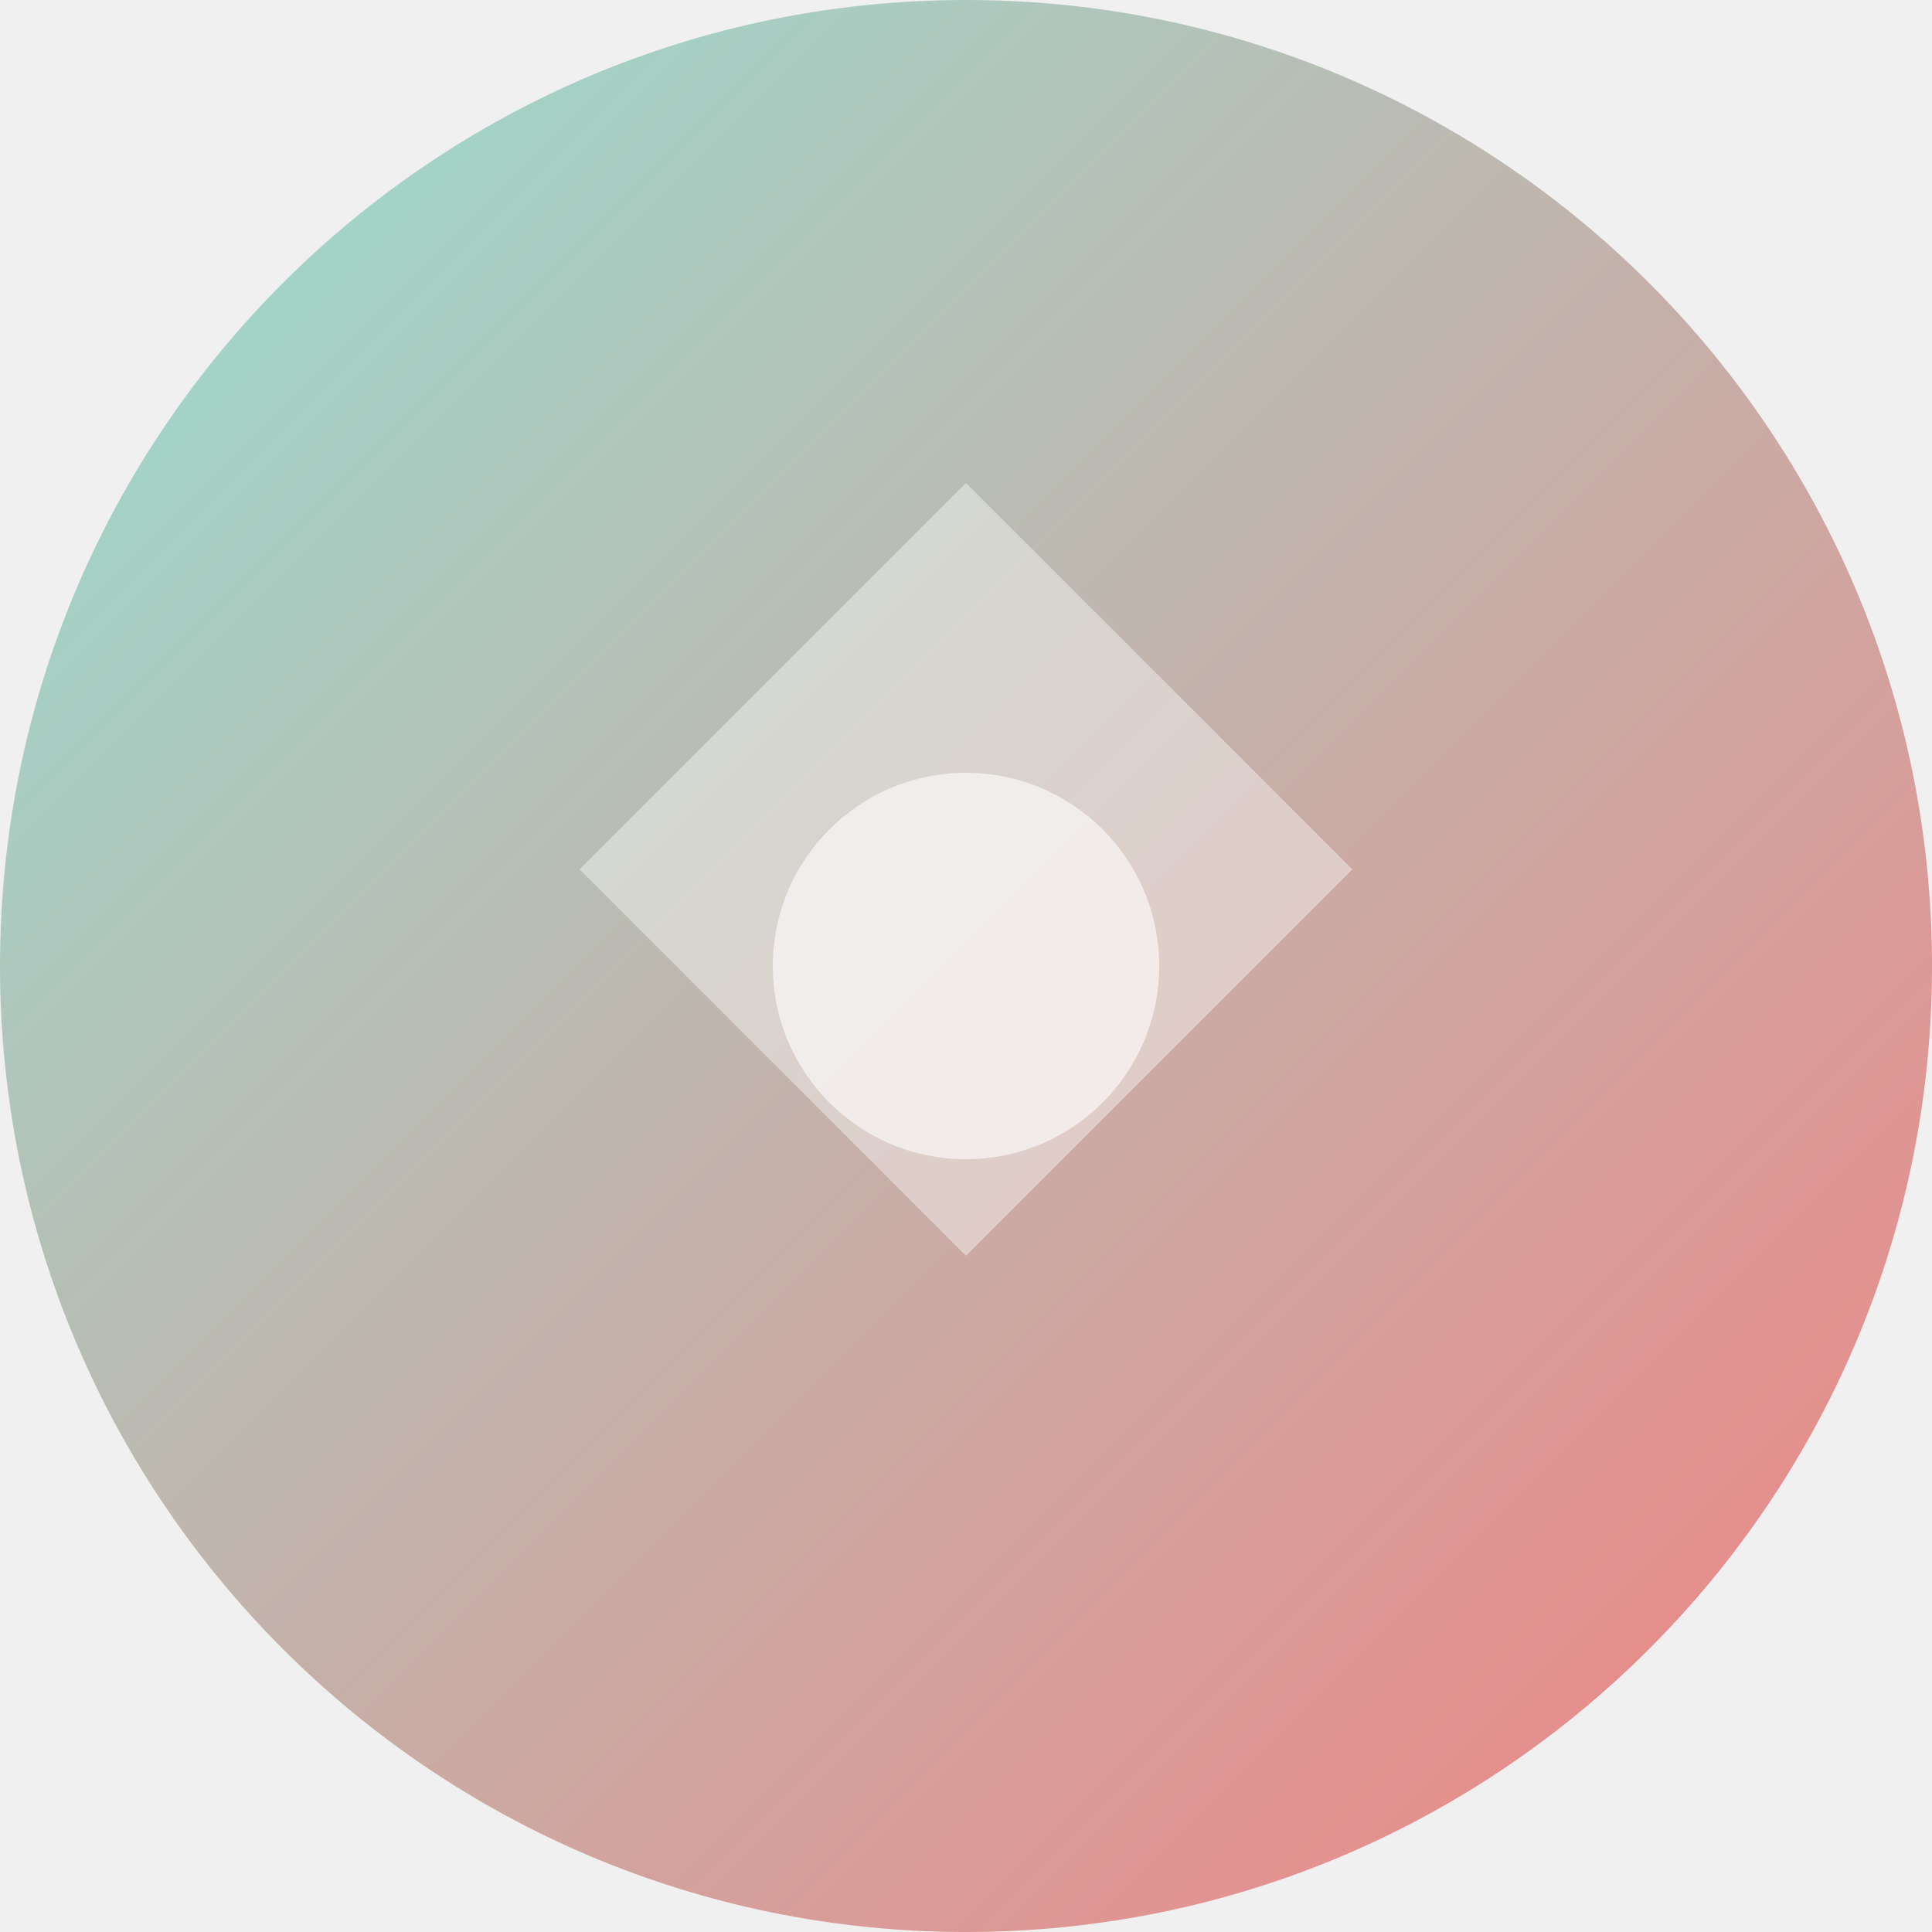
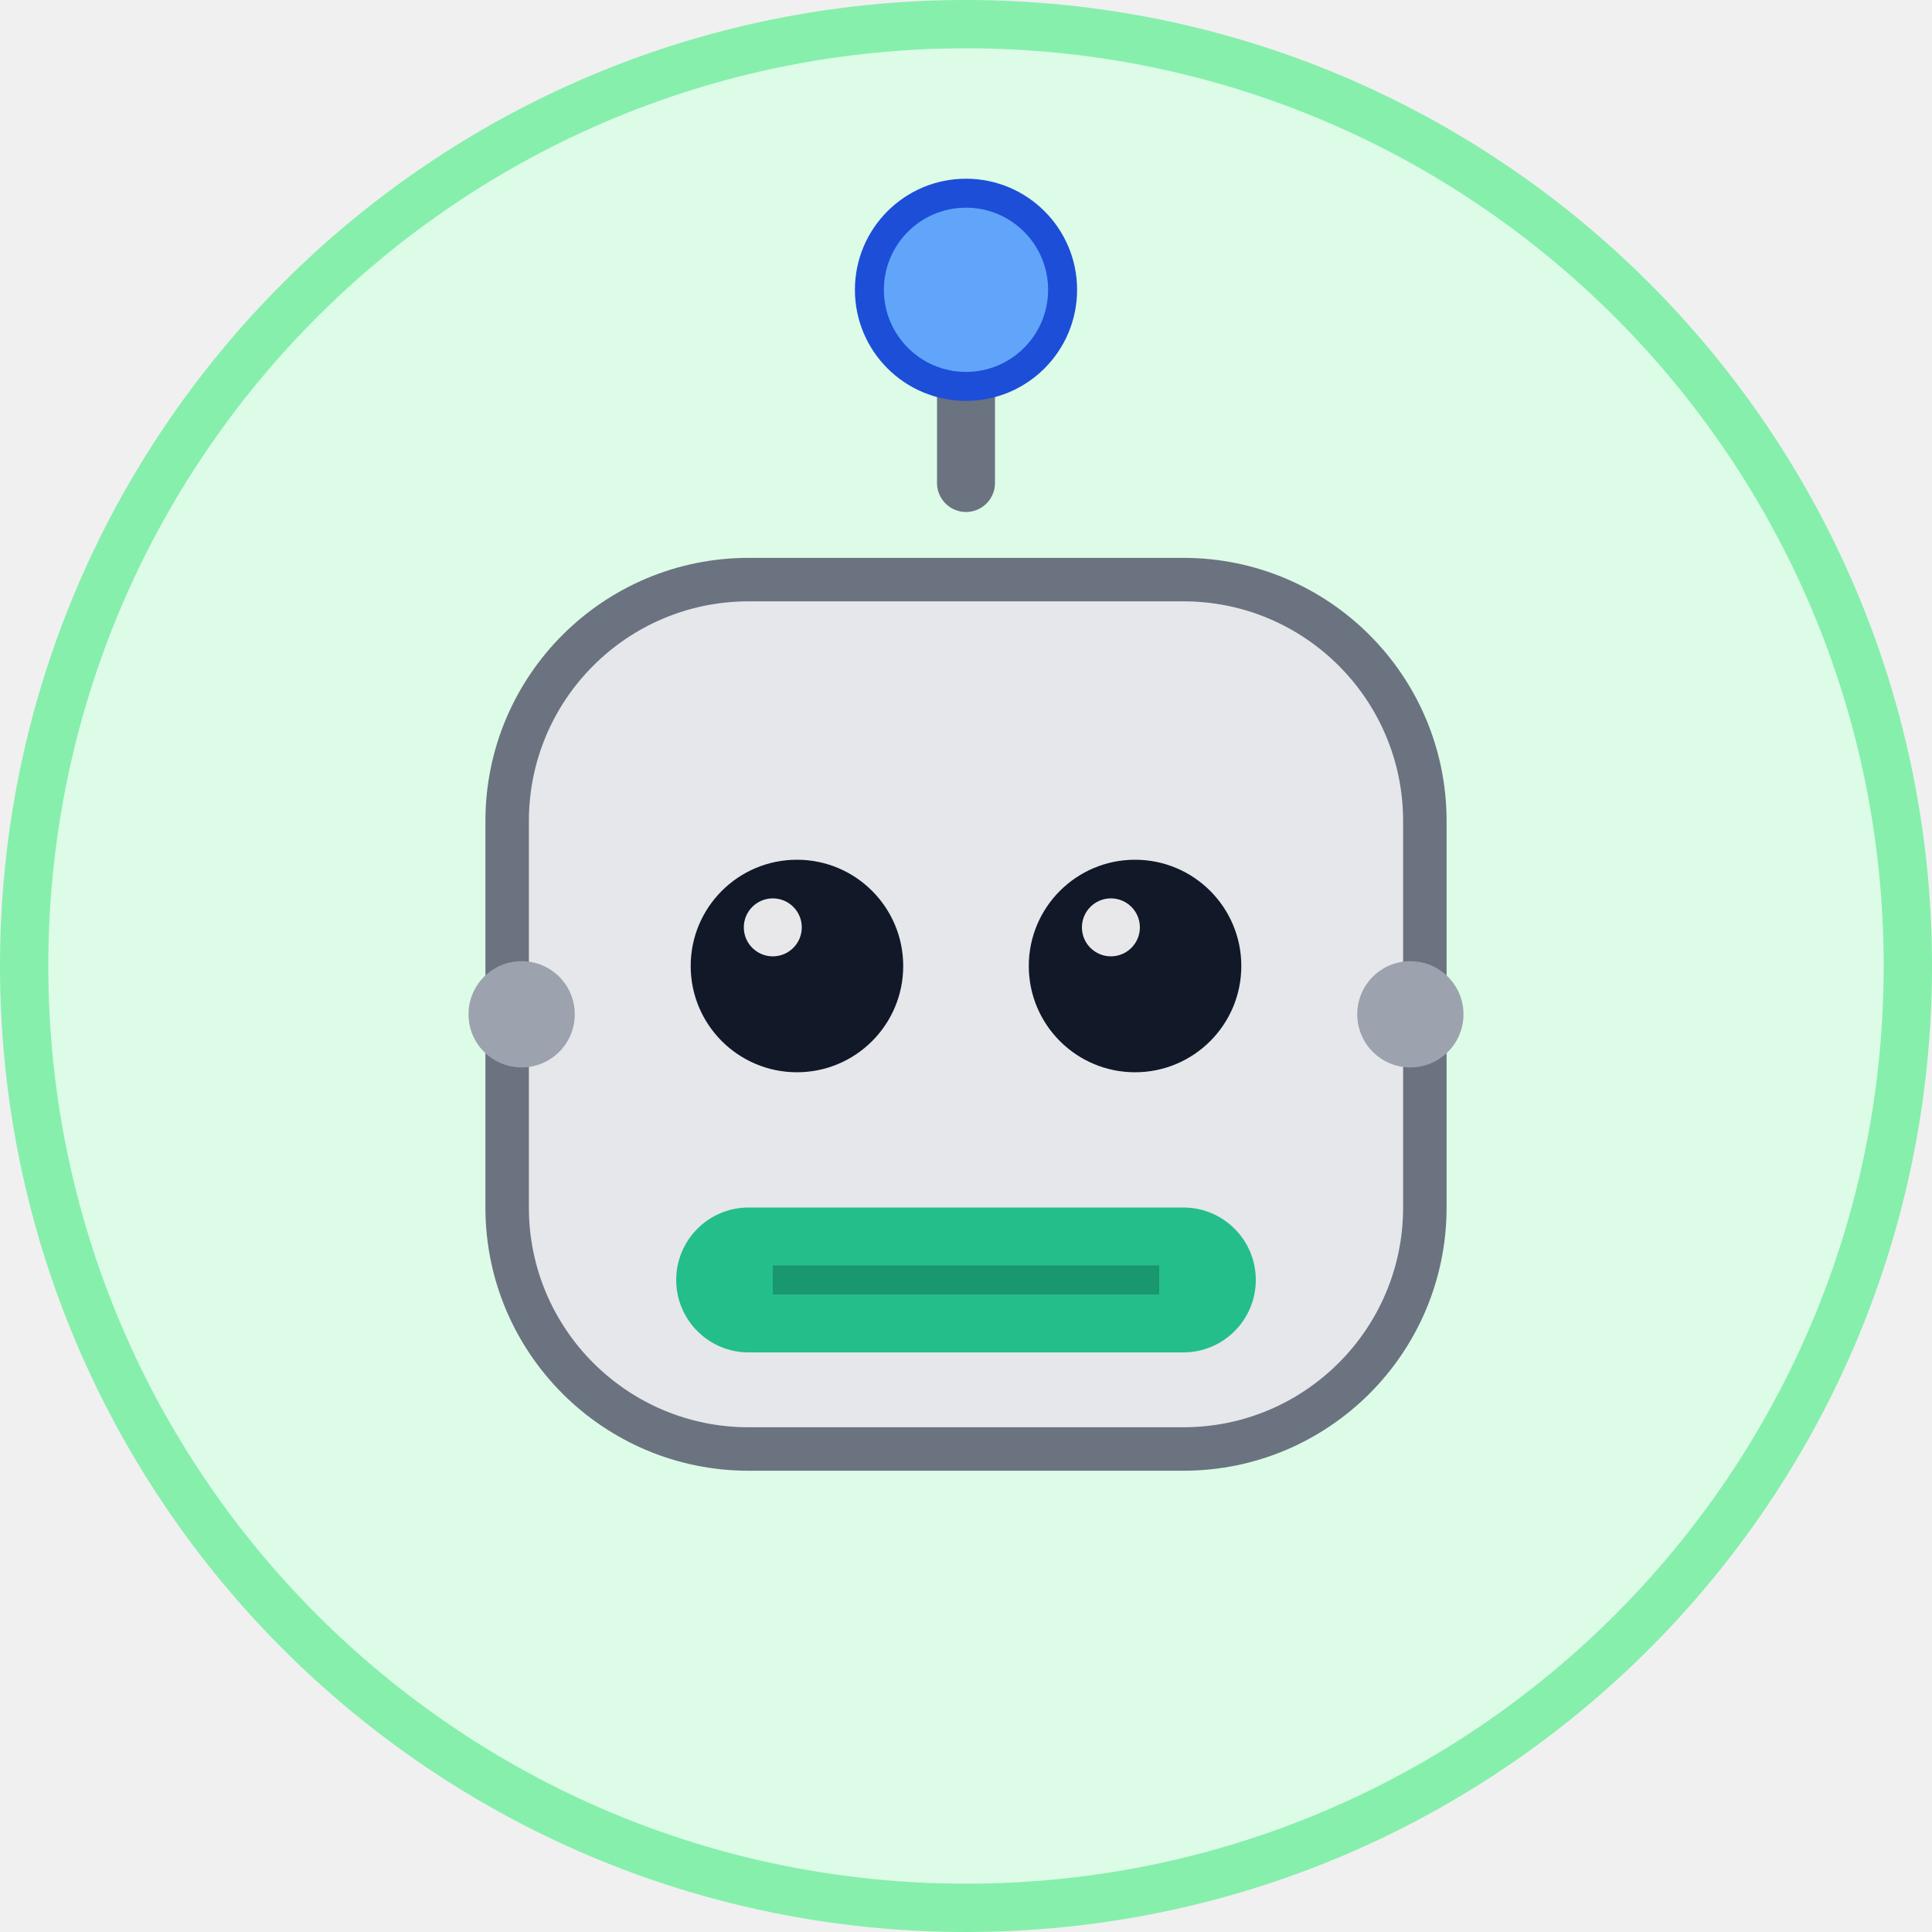
<svg xmlns="http://www.w3.org/2000/svg" width="40" height="40" viewBox="0 0 40 40">
-   <defs>
-     <linearGradient id="grad2" x1="0%" y1="0%" x2="100%" y2="100%">
-       <stop offset="0%" style="stop-color:#95E1D3;stop-opacity:1" />
-       <stop offset="100%" style="stop-color:#F38181;stop-opacity:1" />
-     </linearGradient>
-   </defs>
-   <rect width="40" height="40" fill="url(#grad2)" rx="20" />
-   <polygon points="20,10 28,18 20,26 12,18" fill="white" opacity="0.4" />
-   <circle cx="20" cy="20" r="4" fill="white" opacity="0.6" />
+   <circle cx="20" cy="20" r="19.5" fill="#DCFCE7" stroke="#86EFAC" />
+   <path d="M20 6 V10" stroke="#6B7280" stroke-width="1.2" stroke-linecap="round" />
+   <circle cx="20" cy="6" r="2" fill="#60A5FA" stroke="#1D4ED8" stroke-width="0.6" />
+   <rect x="10.5" y="12" width="19" height="18" rx="5" fill="#E5E7EB" stroke="#6B7280" stroke-width="0.9" />
+   <circle cx="16.5" cy="20" r="2.2" fill="#111827" />
+   <circle cx="23.5" cy="20" r="2.2" fill="#111827" />
+   <circle cx="16" cy="19.2" r="0.6" fill="#FFFFFF" opacity="0.9" />
+   <circle cx="23" cy="19.2" r="0.6" fill="#FFFFFF" opacity="0.9" />
+   <rect x="14" y="25" width="12" height="3" rx="1.5" fill="#10B981" opacity="0.9" />
+   <path d="M16 26.5 H24" stroke="#064E3B" stroke-width="0.6" opacity="0.35" />
+   <circle cx="10.8" cy="21" r="1.1" fill="#9CA3AF" />
+   <circle cx="29.2" cy="21" r="1.1" fill="#9CA3AF" />
</svg>
